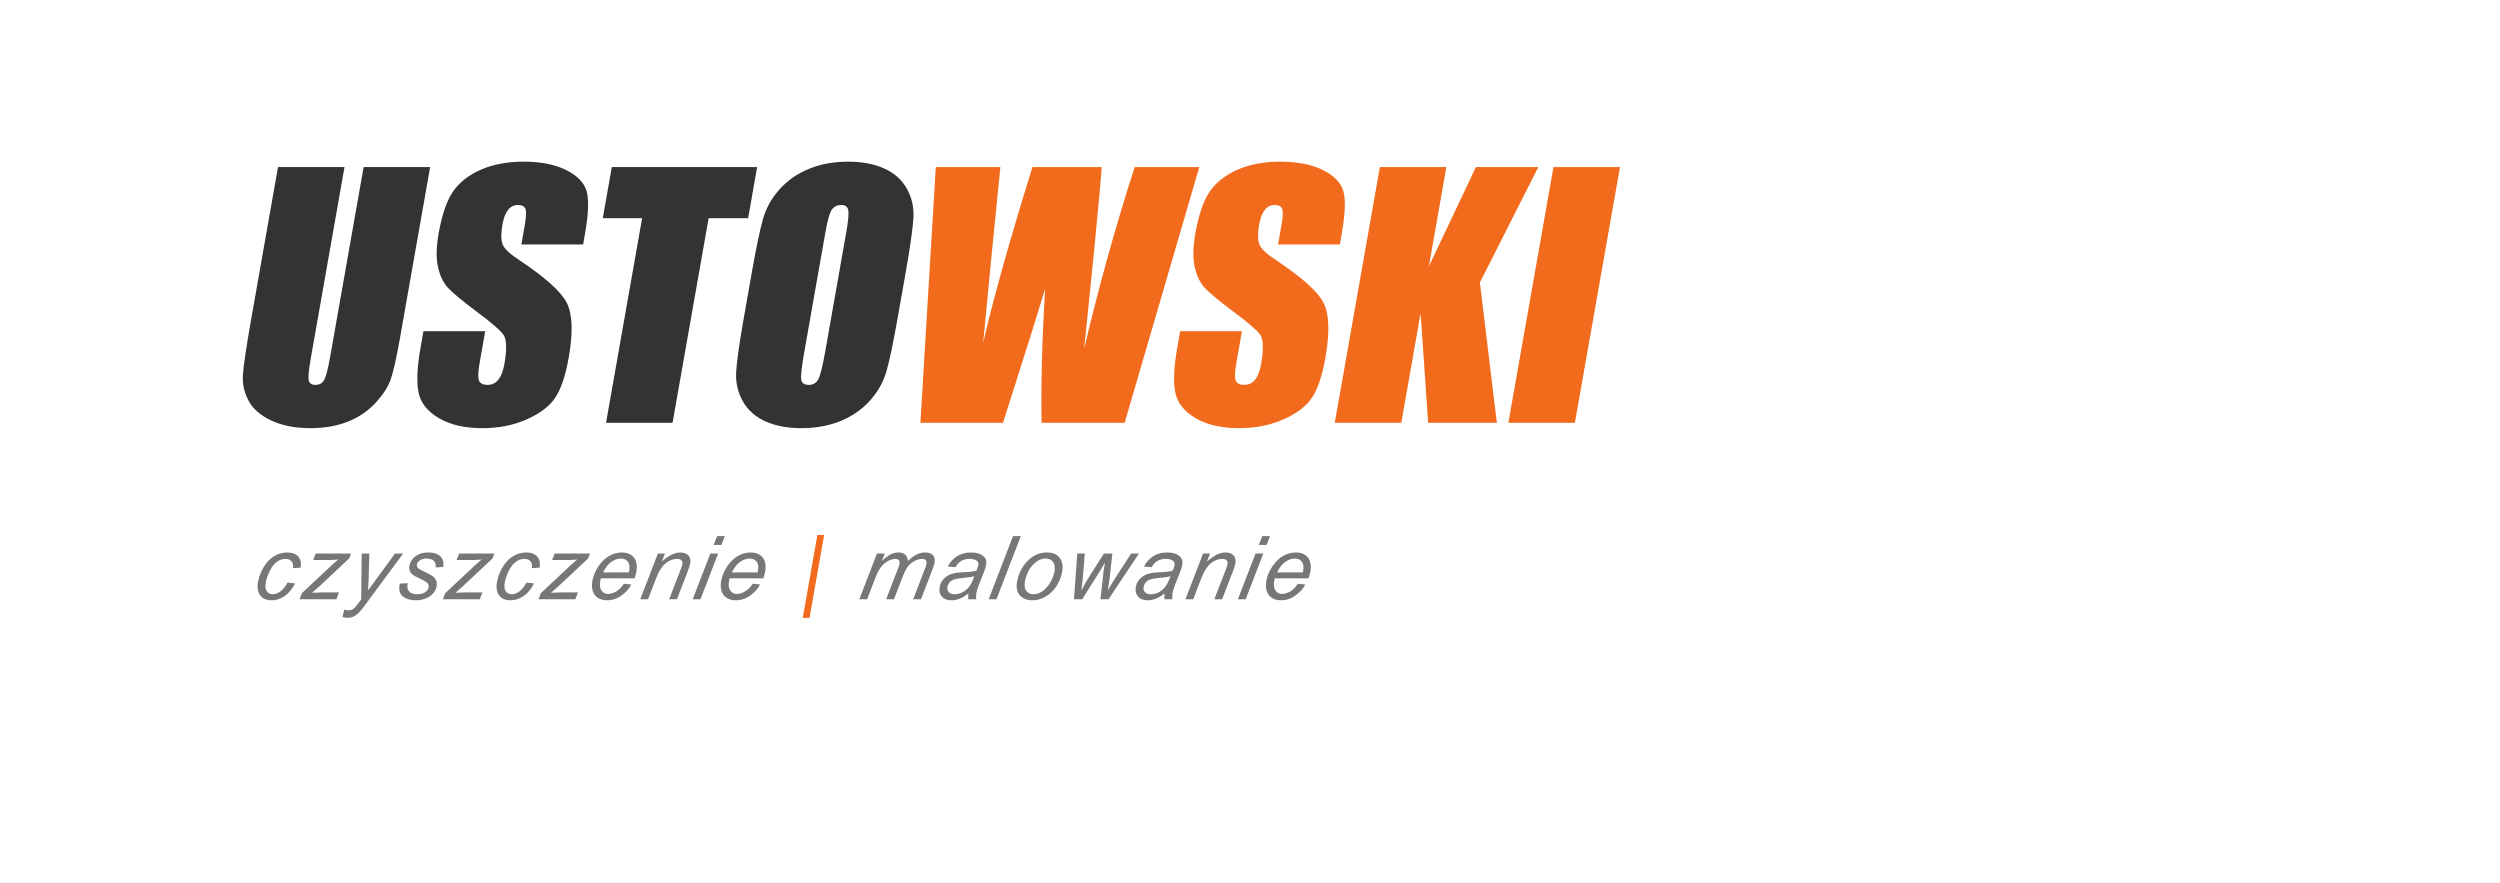
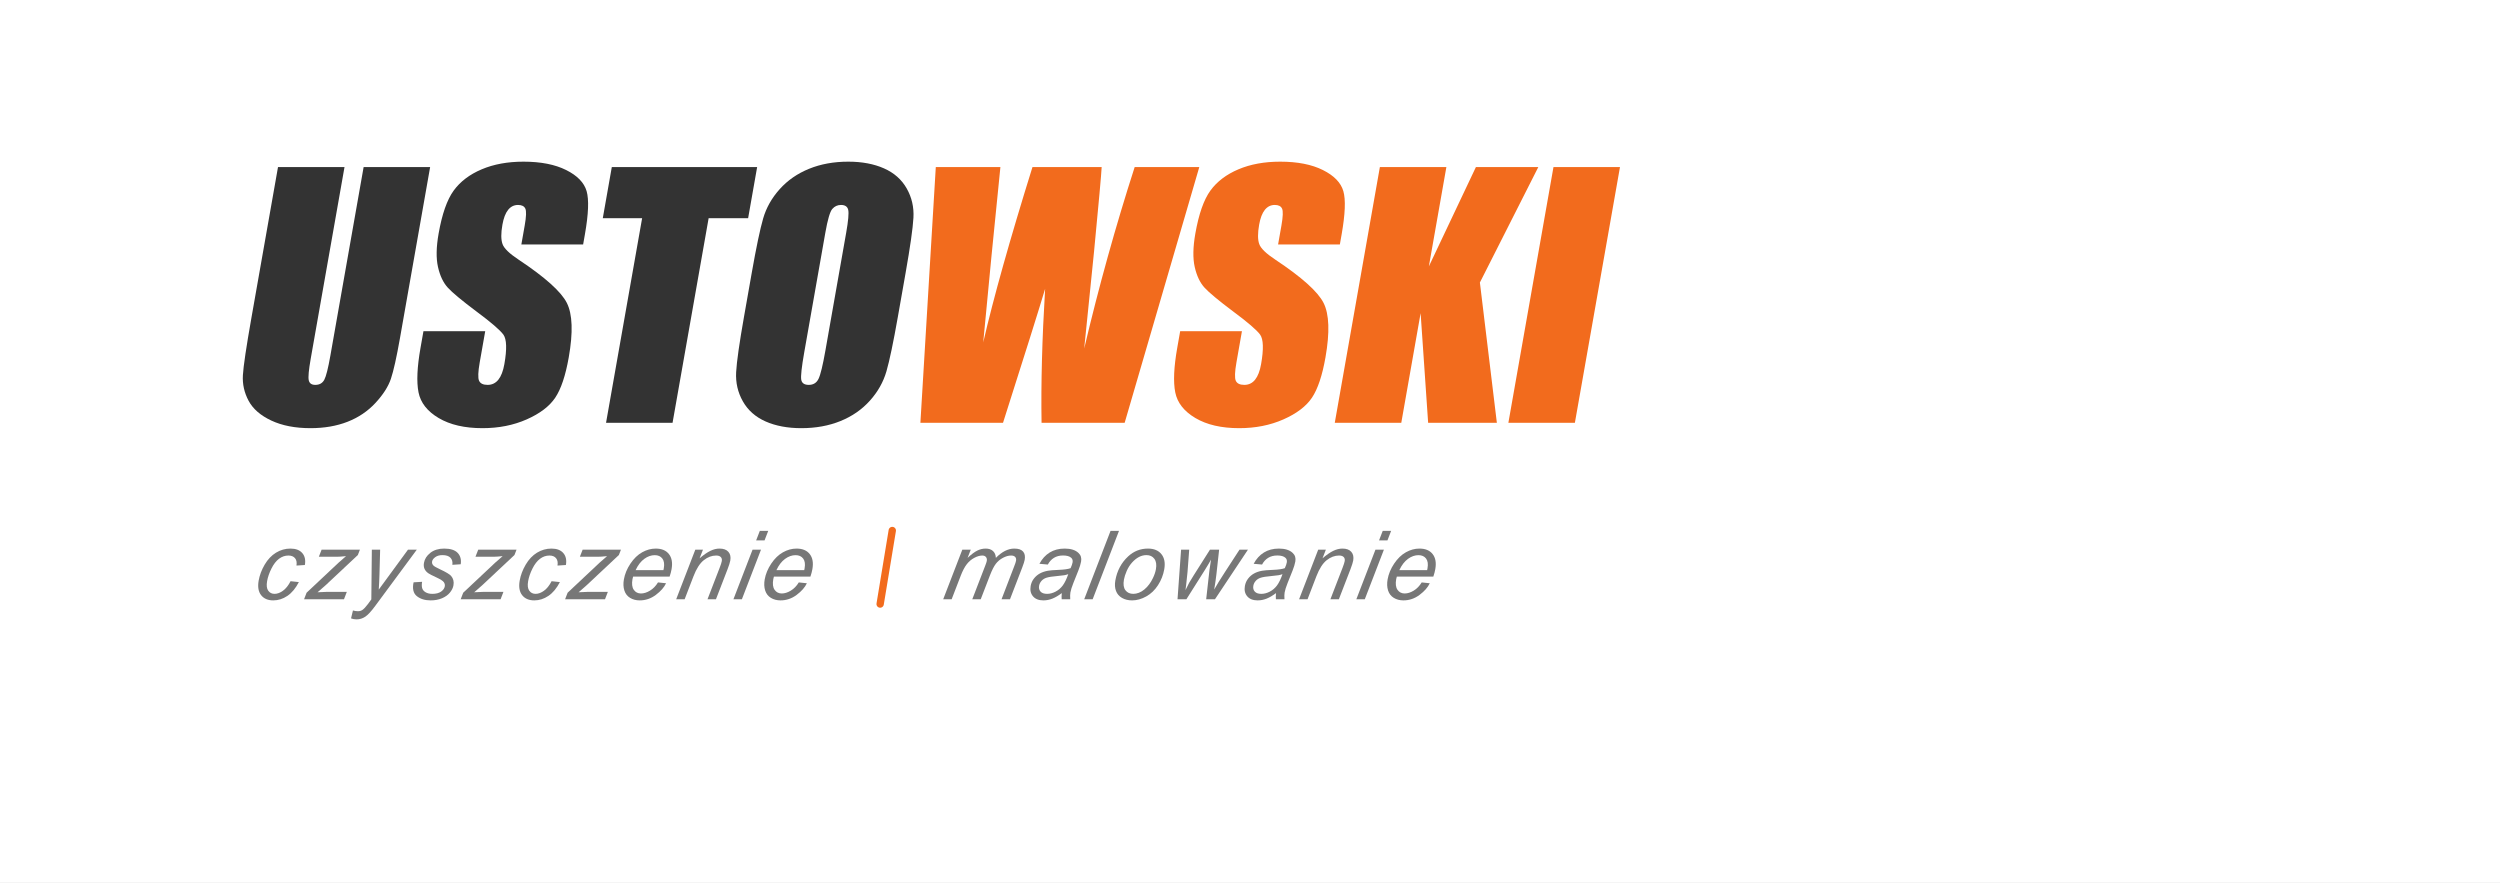
<svg xmlns="http://www.w3.org/2000/svg" viewBox="0 0 680 240">
  <rect width="680" height="240" fill="#ffffff" />
  <path d="M1041 1619V537Q1041 353 1029.0 278.5Q1017 204 958.0 125.5Q899 47 802.5 6.5Q706 -34 575 -34Q430 -34 319.0 14.0Q208 62 153.0 139.0Q98 216 88.0 301.5Q78 387 78 661V1619H499V405Q499 299 510.5 269.5Q522 240 557 240Q597 240 608.5 272.5Q620 305 620 426V1619Z" transform="matrix(0.042969,0,0.007577,-0.042969,60.00,115.00)" fill="#333333" />
  <path d="M976 1129H585V1249Q585 1333 570.0 1356.0Q555 1379 520 1379Q482 1379 462.5 1348.0Q443 1317 443 1254Q443 1173 465 1132Q486 1091 584 1033Q865 866 938 759Q1011 652 1011 414Q1011 241 970.5 159.0Q930 77 814.0 21.5Q698 -34 544 -34Q375 -34 255.5 30.0Q136 94 99.0 193.0Q62 292 62 474V580H453V383Q453 292 469.5 266.0Q486 240 528 240Q570 240 590.5 273.0Q611 306 611 371Q611 514 572 558Q532 602 375 705Q218 809 167.0 856.0Q116 903 82.5 986.0Q49 1069 49 1198Q49 1384 96.5 1470.0Q144 1556 250.0 1604.5Q356 1653 506 1653Q670 1653 785.5 1600.0Q901 1547 938.5 1466.5Q976 1386 976 1193Z" transform="matrix(0.042969,0,0.007577,-0.042969,108.12,115.00)" fill="#333333" />
  <path d="M932 1619V1295H682V0H261V1295H12V1619Z" transform="matrix(0.042969,0,0.007577,-0.042969,153.63,115.00)" fill="#333333" />
  <path d="M1046 671Q1046 427 1034.5 325.5Q1023 224 962.5 140.0Q902 56 799.0 11.0Q696 -34 559 -34Q429 -34 325.5 8.5Q222 51 159.0 136.0Q96 221 84.0 321.0Q72 421 72 671V948Q72 1192 83.5 1293.5Q95 1395 155.5 1479.0Q216 1563 319.0 1608.0Q422 1653 559 1653Q689 1653 792.5 1610.5Q896 1568 959.0 1483.0Q1022 1398 1034.0 1298.0Q1046 1198 1046 948ZM625 1203Q625 1316 612.5 1347.5Q600 1379 561 1379Q528 1379 510.5 1353.5Q493 1328 493 1203V447Q493 306 504.5 273.0Q516 240 558 240Q601 240 613.0 278.0Q625 316 625 459Z" transform="matrix(0.042969,0,0.007577,-0.042969,194.19,115.00)" fill="#333333" />
  <path d="M1668 1619 1481 0H955Q883 373 828 848Q803 645 711 0H188L0 1619H409L452 1054L496 509Q519 932 612 1619H1050Q1059 1548 1096 1085L1142 470Q1177 1057 1259 1619Z" transform="matrix(0.042969,0,0.007577,-0.042969,242.27,115.00)" fill="#f26b1d" />
  <path d="M976 1129H585V1249Q585 1333 570.0 1356.0Q555 1379 520 1379Q482 1379 462.5 1348.0Q443 1317 443 1254Q443 1173 465 1132Q486 1091 584 1033Q865 866 938 759Q1011 652 1011 414Q1011 241 970.5 159.0Q930 77 814.0 21.5Q698 -34 544 -34Q375 -34 255.5 30.0Q136 94 99.0 193.0Q62 292 62 474V580H453V383Q453 292 469.5 266.0Q486 240 528 240Q570 240 590.5 273.0Q611 306 611 371Q611 514 572 558Q532 602 375 705Q218 809 167.0 856.0Q116 903 82.5 986.0Q49 1069 49 1198Q49 1384 96.5 1470.0Q144 1556 250.0 1604.5Q356 1653 506 1653Q670 1653 785.5 1600.0Q901 1547 938.5 1466.5Q976 1386 976 1193Z" transform="matrix(0.042969,0,0.007577,-0.042969,313.95,115.00)" fill="#f26b1d" />
  <path d="M1087 1619 846 888 1110 0H675L505 694V0H84V1619H505V990L692 1619Z" transform="matrix(0.042969,0,0.007577,-0.042969,359.45,115.00)" fill="#f26b1d" />
  <path d="M505 1619V0H84V1619Z" transform="matrix(0.042969,0,0.007577,-0.042969,406.67,115.00)" fill="#f26b1d" />
-   <path d="M801 387 982 368Q914 169 788.5 72.5Q663 -24 503 -24Q330 -24 222.5 88.0Q115 200 115 401Q115 575 184.0 743.0Q253 911 381.5 998.5Q510 1086 675 1086Q846 1086 946.0 989.5Q1046 893 1046 734L868 722Q867 823 809.5 880.0Q752 937 658 937Q549 937 469.0 868.0Q389 799 343.5 658.5Q298 518 298 388Q298 252 358.0 184.0Q418 116 506 116Q594 116 674.5 183.0Q755 250 801 387Z" transform="matrix(0.011719,0,0.002066,-0.011719,68.00,163.00)" fill="#777777" />
-   <path d="M40 0 69 140 640 783Q701 851 776 924Q647 911 591 911H196L228 1062H1049L1025 948L449 301Q400 246 303 150Q454 159 510 159H928L895 0Z" transform="matrix(0.011719,0,0.002066,-0.011719,81.00,163.00)" fill="#777777" />
-   <path d="M0 -410 11 -240Q67 -256 120 -256Q175 -256 209 -231Q253 -198 305 -107L363 -3L186 1062H364L444 525Q468 366 485 207L960 1062H1149L472 -141Q374 -317 298.0 -374.0Q222 -431 123 -431Q60 -431 0 -410Z" transform="matrix(0.011719,0,0.002066,-0.011719,94.00,163.00)" fill="#777777" />
-   <path d="M85 363 266 374Q266 296 290.0 241.0Q314 186 378.5 151.0Q443 116 529 116Q649 116 709.0 164.0Q769 212 769 277Q769 324 733 366Q696 408 552.5 469.5Q409 531 369 556Q302 597 268.0 652.5Q234 708 234 780Q234 906 334.0 996.0Q434 1086 614 1086Q814 1086 918.5 993.5Q1023 901 1027 750L850 738Q846 834 782.0 890.0Q718 946 601 946Q507 946 455.0 903.0Q403 860 403 810Q403 760 448 722Q478 696 603 642Q811 552 865 500Q951 417 951 298Q951 219 902.5 143.0Q854 67 754.5 21.5Q655 -24 520 -24Q336 -24 207 67Q78 158 85 363Z" transform="matrix(0.011719,0,0.002066,-0.011719,107.00,163.00)" fill="#777777" />
-   <path d="M40 0 69 140 640 783Q701 851 776 924Q647 911 591 911H196L228 1062H1049L1025 948L449 301Q400 246 303 150Q454 159 510 159H928L895 0Z" transform="matrix(0.011719,0,0.002066,-0.011719,120.00,163.00)" fill="#777777" />
-   <path d="M801 387 982 368Q914 169 788.5 72.5Q663 -24 503 -24Q330 -24 222.5 88.0Q115 200 115 401Q115 575 184.0 743.0Q253 911 381.5 998.5Q510 1086 675 1086Q846 1086 946.0 989.5Q1046 893 1046 734L868 722Q867 823 809.5 880.0Q752 937 658 937Q549 937 469.0 868.0Q389 799 343.5 658.5Q298 518 298 388Q298 252 358.0 184.0Q418 116 506 116Q594 116 674.5 183.0Q755 250 801 387Z" transform="matrix(0.011719,0,0.002066,-0.011719,133.00,163.00)" fill="#777777" />
-   <path d="M40 0 69 140 640 783Q701 851 776 924Q647 911 591 911H196L228 1062H1049L1025 948L449 301Q400 246 303 150Q454 159 510 159H928L895 0Z" transform="matrix(0.011719,0,0.002066,-0.011719,146.00,163.00)" fill="#777777" />
-   <path d="M848 361 1024 343Q986 212 849.5 94.0Q713 -24 524 -24Q406 -24 307.5 30.5Q209 85 157.5 189.0Q106 293 106 426Q106 600 186.5 763.5Q267 927 395.0 1006.5Q523 1086 672 1086Q862 1086 975.5 968.0Q1089 850 1089 646Q1089 568 1075 486H293Q289 455 289 430Q289 281 357.5 202.5Q426 124 525 124Q618 124 708.0 185.0Q798 246 848 361ZM322 624H918Q919 652 919 664Q919 800 851.0 872.5Q783 945 676 945Q560 945 464.5 865.0Q369 785 322 624Z" transform="matrix(0.011719,0,0.002066,-0.011719,159.00,163.00)" fill="#777777" />
-   <path d="M68 0 290 1062H454L415 877Q522 986 615.0 1036.0Q708 1086 805 1086Q934 1086 1007.5 1016.0Q1081 946 1081 829Q1081 770 1055 643L920 0H739L880 673Q901 771 901 818Q901 871 864.5 904.0Q828 937 759 937Q620 937 511.5 837.0Q403 737 352 494L249 0Z" transform="matrix(0.011719,0,0.002066,-0.011719,173.35,163.00)" fill="#777777" />
-   <path d="M325 1261 368 1466H548L505 1261ZM61 0 283 1062H464L242 0Z" transform="matrix(0.011719,0,0.002066,-0.011719,187.70,163.00)" fill="#777777" />
-   <path d="M848 361 1024 343Q986 212 849.5 94.0Q713 -24 524 -24Q406 -24 307.5 30.5Q209 85 157.5 189.0Q106 293 106 426Q106 600 186.5 763.5Q267 927 395.0 1006.5Q523 1086 672 1086Q862 1086 975.5 968.0Q1089 850 1089 646Q1089 568 1075 486H293Q289 455 289 430Q289 281 357.5 202.5Q426 124 525 124Q618 124 708.0 185.0Q798 246 848 361ZM322 624H918Q919 652 919 664Q919 800 851.0 872.5Q783 945 676 945Q560 945 464.5 865.0Q369 785 322 624Z" transform="matrix(0.011719,0,0.002066,-0.011719,194.03,163.00)" fill="#777777" />
-   <path d="M188 -431V1491H345V-431Z" transform="matrix(0.011719,0,0.002066,-0.011719,217.04,163.00)" fill="#f26b1d" />
-   <path d="M67 0 289 1062H470L433 887Q534 1000 613.5 1043.0Q693 1086 786 1086Q885 1086 951.5 1033.5Q1018 981 1039 887Q1120 987 1209.5 1036.5Q1299 1086 1398 1086Q1531 1086 1597.5 1023.0Q1664 960 1664 846Q1664 797 1641 684L1498 0H1317L1463 702Q1482 788 1482 825Q1482 877 1449.0 907.0Q1416 937 1356 937Q1275 937 1191.0 888.0Q1107 839 1060.5 759.5Q1014 680 979 515L871 0H690L840 717Q856 790 856 821Q856 873 823.5 905.0Q791 937 739 937Q662 937 577.5 888.0Q493 839 440.0 751.5Q387 664 353 502L248 0Z" transform="matrix(0.011719,0,0.002066,-0.011719,232.95,163.00)" fill="#777777" />
-   <path d="M784 132Q690 51 603.0 13.5Q516 -24 417 -24Q270 -24 180.0 62.5Q90 149 90 284Q90 373 130.5 441.5Q171 510 238.0 551.5Q305 593 402 611Q463 623 633.5 630.0Q804 637 878 666Q899 740 899 789Q899 852 853 888Q790 938 669 938Q555 938 482.5 887.5Q410 837 377 744L194 760Q250 918 371.5 1002.0Q493 1086 678 1086Q875 1086 990 992Q1078 922 1078 810Q1078 725 1053 613L994 349Q966 223 966 144Q966 94 988 0H805Q790 52 784 132ZM851 538Q813 523 769.5 515.0Q726 507 624 498Q466 484 401.0 462.5Q336 441 303.0 394.0Q270 347 270 290Q270 214 322.5 165.0Q375 116 472 116Q562 116 645.0 163.5Q728 211 776.0 296.0Q824 381 851 538Z" transform="matrix(0.011719,0,0.002066,-0.011719,253.94,163.00)" fill="#777777" />
-   <path d="M54 0 360 1466H541L235 0Z" transform="matrix(0.011719,0,0.002066,-0.011719,268.29,163.00)" fill="#777777" />
-   <path d="M100 403Q100 714 283 918Q434 1086 679 1086Q871 1086 988.5 966.0Q1106 846 1106 642Q1106 459 1032.0 301.5Q958 144 821.5 60.0Q685 -24 534 -24Q410 -24 308.5 29.0Q207 82 153.5 179.0Q100 276 100 403ZM281 421Q281 271 353.0 193.5Q425 116 536 116Q594 116 651.0 139.5Q708 163 757.0 211.0Q806 259 840.5 320.5Q875 382 896 453Q927 552 927 643Q927 787 854.5 866.5Q782 946 672 946Q587 946 517.0 905.5Q447 865 390.5 787.0Q334 709 307.5 605.5Q281 502 281 421Z" transform="matrix(0.011719,0,0.002066,-0.011719,274.62,163.00)" fill="#777777" />
-   <path d="M270 0 159 1062H333L381 585L400 317Q402 287 406 196Q436 298 457.0 352.5Q478 407 524 508L777 1062H974L1009 531Q1017 410 1019 208Q1069 342 1182 580L1410 1062H1591L1072 0H884L844 623Q840 681 838 849Q797 742 741 618L460 0Z" transform="matrix(0.011719,0,0.002066,-0.011719,288.96,163.00)" fill="#777777" />
-   <path d="M784 132Q690 51 603.0 13.5Q516 -24 417 -24Q270 -24 180.0 62.5Q90 149 90 284Q90 373 130.5 441.5Q171 510 238.0 551.5Q305 593 402 611Q463 623 633.5 630.0Q804 637 878 666Q899 740 899 789Q899 852 853 888Q790 938 669 938Q555 938 482.5 887.5Q410 837 377 744L194 760Q250 918 371.5 1002.0Q493 1086 678 1086Q875 1086 990 992Q1078 922 1078 810Q1078 725 1053 613L994 349Q966 223 966 144Q966 94 988 0H805Q790 52 784 132ZM851 538Q813 523 769.5 515.0Q726 507 624 498Q466 484 401.0 462.5Q336 441 303.0 394.0Q270 347 270 290Q270 214 322.5 165.0Q375 116 472 116Q562 116 645.0 163.5Q728 211 776.0 296.0Q824 381 851 538Z" transform="matrix(0.011719,0,0.002066,-0.011719,307.30,163.00)" fill="#777777" />
-   <path d="M68 0 290 1062H454L415 877Q522 986 615.0 1036.0Q708 1086 805 1086Q934 1086 1007.5 1016.0Q1081 946 1081 829Q1081 770 1055 643L920 0H739L880 673Q901 771 901 818Q901 871 864.5 904.0Q828 937 759 937Q620 937 511.5 837.0Q403 737 352 494L249 0Z" transform="matrix(0.011719,0,0.002066,-0.011719,321.64,163.00)" fill="#777777" />
-   <path d="M325 1261 368 1466H548L505 1261ZM61 0 283 1062H464L242 0Z" transform="matrix(0.011719,0,0.002066,-0.011719,335.99,163.00)" fill="#777777" />
-   <path d="M848 361 1024 343Q986 212 849.5 94.0Q713 -24 524 -24Q406 -24 307.5 30.5Q209 85 157.5 189.0Q106 293 106 426Q106 600 186.5 763.5Q267 927 395.0 1006.5Q523 1086 672 1086Q862 1086 975.5 968.0Q1089 850 1089 646Q1089 568 1075 486H293Q289 455 289 430Q289 281 357.5 202.5Q426 124 525 124Q618 124 708.0 185.0Q798 246 848 361ZM322 624H918Q919 652 919 664Q919 800 851.0 872.5Q783 945 676 945Q560 945 464.5 865.0Q369 785 322 624Z" transform="matrix(0.011719,0,0.002066,-0.011719,342.32,163.00)" fill="#777777" />
+   <path d="M801 387 982 368Q914 169 788.5 72.5Q663 -24 503 -24Q330 -24 222.5 88.0Q115 200 115 401Q115 575 184.0 743.0Q253 911 381.5 998.5Q510 1086 675 1086Q846 1086 946.0 989.5Q1046 893 1046 734L868 722Q867 823 809.5 880.0Q752 937 658 937Q549 937 469.0 868.0Q389 799 343.5 658.5Q298 518 298 388Q298 252 358.0 184.0Q418 116 506 116Q594 116 674.5 183.0Q755 250 801 387Z" transform="matrix(0.012695,0,0.002239,-0.012695,68.00,163.00)" fill="#777777" />
+   <path d="M40 0 69 140 640 783Q701 851 776 924Q647 911 591 911H196L228 1062H1049L1025 948L449 301Q400 246 303 150Q454 159 510 159H928L895 0Z" transform="matrix(0.012695,0,0.002239,-0.012695,82.20,163.00)" fill="#777777" />
+   <path d="M0 -410 11 -240Q67 -256 120 -256Q175 -256 209 -231Q253 -198 305 -107L363 -3L186 1062H364L444 525Q468 366 485 207L960 1062H1149L472 -141Q374 -317 298.0 -374.0Q222 -431 123 -431Q60 -431 0 -410Z" transform="matrix(0.012695,0,0.002239,-0.012695,96.40,163.00)" fill="#777777" />
+   <path d="M85 363 266 374Q266 296 290.0 241.0Q314 186 378.5 151.0Q443 116 529 116Q649 116 709.0 164.0Q769 212 769 277Q769 324 733 366Q696 408 552.5 469.5Q409 531 369 556Q302 597 268.0 652.5Q234 708 234 780Q234 906 334.0 996.0Q434 1086 614 1086Q814 1086 918.5 993.5Q1023 901 1027 750L850 738Q846 834 782.0 890.0Q718 946 601 946Q507 946 455.0 903.0Q403 860 403 810Q403 760 448 722Q478 696 603 642Q811 552 865 500Q951 417 951 298Q951 219 902.5 143.0Q854 67 754.5 21.5Q655 -24 520 -24Q336 -24 207 67Q78 158 85 363Z" transform="matrix(0.012695,0,0.002239,-0.012695,110.60,163.00)" fill="#777777" />
+   <path d="M40 0 69 140 640 783Q701 851 776 924Q647 911 591 911H196L228 1062H1049L1025 948L449 301Q400 246 303 150Q454 159 510 159H928L895 0Z" transform="matrix(0.012695,0,0.002239,-0.012695,124.80,163.00)" fill="#777777" />
+   <path d="M801 387 982 368Q914 169 788.5 72.5Q663 -24 503 -24Q330 -24 222.5 88.0Q115 200 115 401Q115 575 184.0 743.0Q253 911 381.5 998.5Q510 1086 675 1086Q846 1086 946.0 989.5Q1046 893 1046 734L868 722Q867 823 809.5 880.0Q752 937 658 937Q549 937 469.0 868.0Q389 799 343.5 658.5Q298 518 298 388Q298 252 358.0 184.0Q418 116 506 116Q594 116 674.5 183.0Q755 250 801 387Z" transform="matrix(0.012695,0,0.002239,-0.012695,139.00,163.00)" fill="#777777" />
+   <path d="M40 0 69 140 640 783Q701 851 776 924Q647 911 591 911H196L228 1062H1049L1025 948L449 301Q400 246 303 150Q454 159 510 159H928L895 0Z" transform="matrix(0.012695,0,0.002239,-0.012695,153.20,163.00)" fill="#777777" />
+   <path d="M848 361 1024 343Q986 212 849.5 94.0Q713 -24 524 -24Q406 -24 307.5 30.5Q209 85 157.5 189.0Q106 293 106 426Q106 600 186.5 763.5Q267 927 395.0 1006.5Q523 1086 672 1086Q862 1086 975.5 968.0Q1089 850 1089 646Q1089 568 1075 486H293Q289 455 289 430Q289 281 357.5 202.5Q426 124 525 124Q618 124 708.0 185.0Q798 246 848 361ZM322 624H918Q919 652 919 664Q919 800 851.0 872.5Q783 945 676 945Q560 945 464.5 865.0Q369 785 322 624Z" transform="matrix(0.012695,0,0.002239,-0.012695,167.40,163.00)" fill="#777777" />
+   <path d="M68 0 290 1062H454L415 877Q522 986 615.0 1036.0Q708 1086 805 1086Q934 1086 1007.5 1016.0Q1081 946 1081 829Q1081 770 1055 643L920 0H739L880 673Q901 771 901 818Q901 871 864.5 904.0Q828 937 759 937Q620 937 511.5 837.0Q403 737 352 494L249 0Z" transform="matrix(0.012695,0,0.002239,-0.012695,183.06,163.00)" fill="#777777" />
+   <path d="M325 1261 368 1466H548L505 1261ZM61 0 283 1062H464L242 0Z" transform="matrix(0.012695,0,0.002239,-0.012695,198.72,163.00)" fill="#777777" />
+   <path d="M848 361 1024 343Q986 212 849.5 94.0Q713 -24 524 -24Q406 -24 307.5 30.5Q209 85 157.5 189.0Q106 293 106 426Q106 600 186.5 763.5Q267 927 395.0 1006.5Q523 1086 672 1086Q862 1086 975.5 968.0Q1089 850 1089 646Q1089 568 1075 486H293Q289 455 289 430Q289 281 357.5 202.5Q426 124 525 124Q618 124 708.0 185.0Q798 246 848 361ZM322 624H918Q919 652 919 664Q919 800 851.0 872.5Q783 945 676 945Q560 945 464.5 865.0Q369 785 322 624Z" transform="matrix(0.012695,0,0.002239,-0.012695,205.70,163.00)" fill="#777777" />
+   <line x1="242.7" y1="144.3" x2="239.4" y2="164.3" stroke="#f26b1d" stroke-width="2" stroke-linecap="round" />
+   <path d="M67 0 289 1062H470L433 887Q534 1000 613.5 1043.0Q693 1086 786 1086Q885 1086 951.5 1033.5Q1018 981 1039 887Q1120 987 1209.5 1036.5Q1299 1086 1398 1086Q1531 1086 1597.5 1023.0Q1664 960 1664 846Q1664 797 1641 684L1498 0H1317L1463 702Q1482 788 1482 825Q1482 877 1449.0 907.0Q1416 937 1356 937Q1275 937 1191.0 888.0Q1107 839 1060.5 759.5Q1014 680 979 515L871 0H690L840 717Q856 790 856 821Q856 873 823.5 905.0Q791 937 739 937Q662 937 577.5 888.0Q493 839 440.0 751.5Q387 664 353 502L248 0Z" transform="matrix(0.012695,0,0.002239,-0.012695,255.70,163.00)" fill="#777777" />
+   <path d="M784 132Q690 51 603.0 13.5Q516 -24 417 -24Q270 -24 180.0 62.5Q90 149 90 284Q90 373 130.5 441.5Q171 510 238.0 551.5Q305 593 402 611Q463 623 633.5 630.0Q804 637 878 666Q899 740 899 789Q899 852 853 888Q790 938 669 938Q555 938 482.5 887.5Q410 837 377 744L194 760Q250 918 371.5 1002.0Q493 1086 678 1086Q875 1086 990 992Q1078 922 1078 810Q1078 725 1053 613L994 349Q966 223 966 144Q966 94 988 0H805Q790 52 784 132ZM851 538Q813 523 769.5 515.0Q726 507 624 498Q466 484 401.0 462.5Q336 441 303.0 394.0Q270 347 270 290Q270 214 322.5 165.0Q375 116 472 116Q562 116 645.0 163.5Q728 211 776.0 296.0Q824 381 851 538Z" transform="matrix(0.012695,0,0.002239,-0.012695,278.56,163.00)" fill="#777777" />
+   <path d="M54 0 360 1466H541L235 0Z" transform="matrix(0.012695,0,0.002239,-0.012695,294.22,163.00)" fill="#777777" />
+   <path d="M100 403Q100 714 283 918Q434 1086 679 1086Q871 1086 988.5 966.0Q1106 846 1106 642Q1106 459 1032.0 301.5Q958 144 821.5 60.0Q685 -24 534 -24Q410 -24 308.5 29.0Q207 82 153.5 179.0Q100 276 100 403ZM281 421Q281 271 353.0 193.5Q425 116 536 116Q594 116 651.0 139.5Q708 163 757.0 211.0Q806 259 840.5 320.5Q875 382 896 453Q927 552 927 643Q927 787 854.5 866.5Q782 946 672 946Q587 946 517.0 905.5Q447 865 390.5 787.0Q334 709 307.5 605.5Q281 502 281 421Z" transform="matrix(0.012695,0,0.002239,-0.012695,301.20,163.00)" fill="#777777" />
+   <path d="M270 0 159 1062H333L381 585L400 317Q402 287 406 196Q436 298 457.0 352.5Q478 407 524 508L777 1062H974L1009 531Q1017 410 1019 208Q1069 342 1182 580L1410 1062H1591L1072 0H884L844 623Q840 681 838 849Q797 742 741 618L460 0Z" transform="matrix(0.012695,0,0.002239,-0.012695,316.86,163.00)" fill="#777777" />
+   <path d="M784 132Q690 51 603.0 13.5Q516 -24 417 -24Q270 -24 180.0 62.5Q90 149 90 284Q90 373 130.5 441.5Q171 510 238.0 551.5Q305 593 402 611Q463 623 633.5 630.0Q804 637 878 666Q899 740 899 789Q899 852 853 888Q790 938 669 938Q555 938 482.5 887.5Q410 837 377 744L194 760Q250 918 371.5 1002.0Q493 1086 678 1086Q875 1086 990 992Q1078 922 1078 810Q1078 725 1053 613L994 349Q966 223 966 144Q966 94 988 0H805Q790 52 784 132ZM851 538Q813 523 769.5 515.0Q726 507 624 498Q466 484 401.0 462.5Q336 441 303.0 394.0Q270 347 270 290Q270 214 322.5 165.0Q375 116 472 116Q562 116 645.0 163.5Q728 211 776.0 296.0Q824 381 851 538Z" transform="matrix(0.012695,0,0.002239,-0.012695,336.83,163.00)" fill="#777777" />
+   <path d="M68 0 290 1062H454L415 877Q522 986 615.0 1036.0Q708 1086 805 1086Q934 1086 1007.5 1016.0Q1081 946 1081 829Q1081 770 1055 643L920 0H739L880 673Q901 771 901 818Q901 871 864.5 904.0Q828 937 759 937Q620 937 511.5 837.0Q403 737 352 494L249 0Z" transform="matrix(0.012695,0,0.002239,-0.012695,352.49,163.00)" fill="#777777" />
+   <path d="M325 1261 368 1466H548L505 1261ZM61 0 283 1062H464L242 0Z" transform="matrix(0.012695,0,0.002239,-0.012695,368.15,163.00)" fill="#777777" />
+   <path d="M848 361 1024 343Q986 212 849.5 94.0Q713 -24 524 -24Q406 -24 307.5 30.5Q209 85 157.5 189.0Q106 293 106 426Q106 600 186.5 763.5Q267 927 395.0 1006.5Q523 1086 672 1086Q862 1086 975.5 968.0Q1089 850 1089 646Q1089 568 1075 486H293Q289 455 289 430Q289 281 357.5 202.5Q426 124 525 124Q618 124 708.0 185.0Q798 246 848 361ZM322 624H918Q919 652 919 664Q919 800 851.0 872.5Q783 945 676 945Q560 945 464.5 865.0Q369 785 322 624Z" transform="matrix(0.012695,0,0.002239,-0.012695,375.13,163.00)" fill="#777777" />
</svg>
